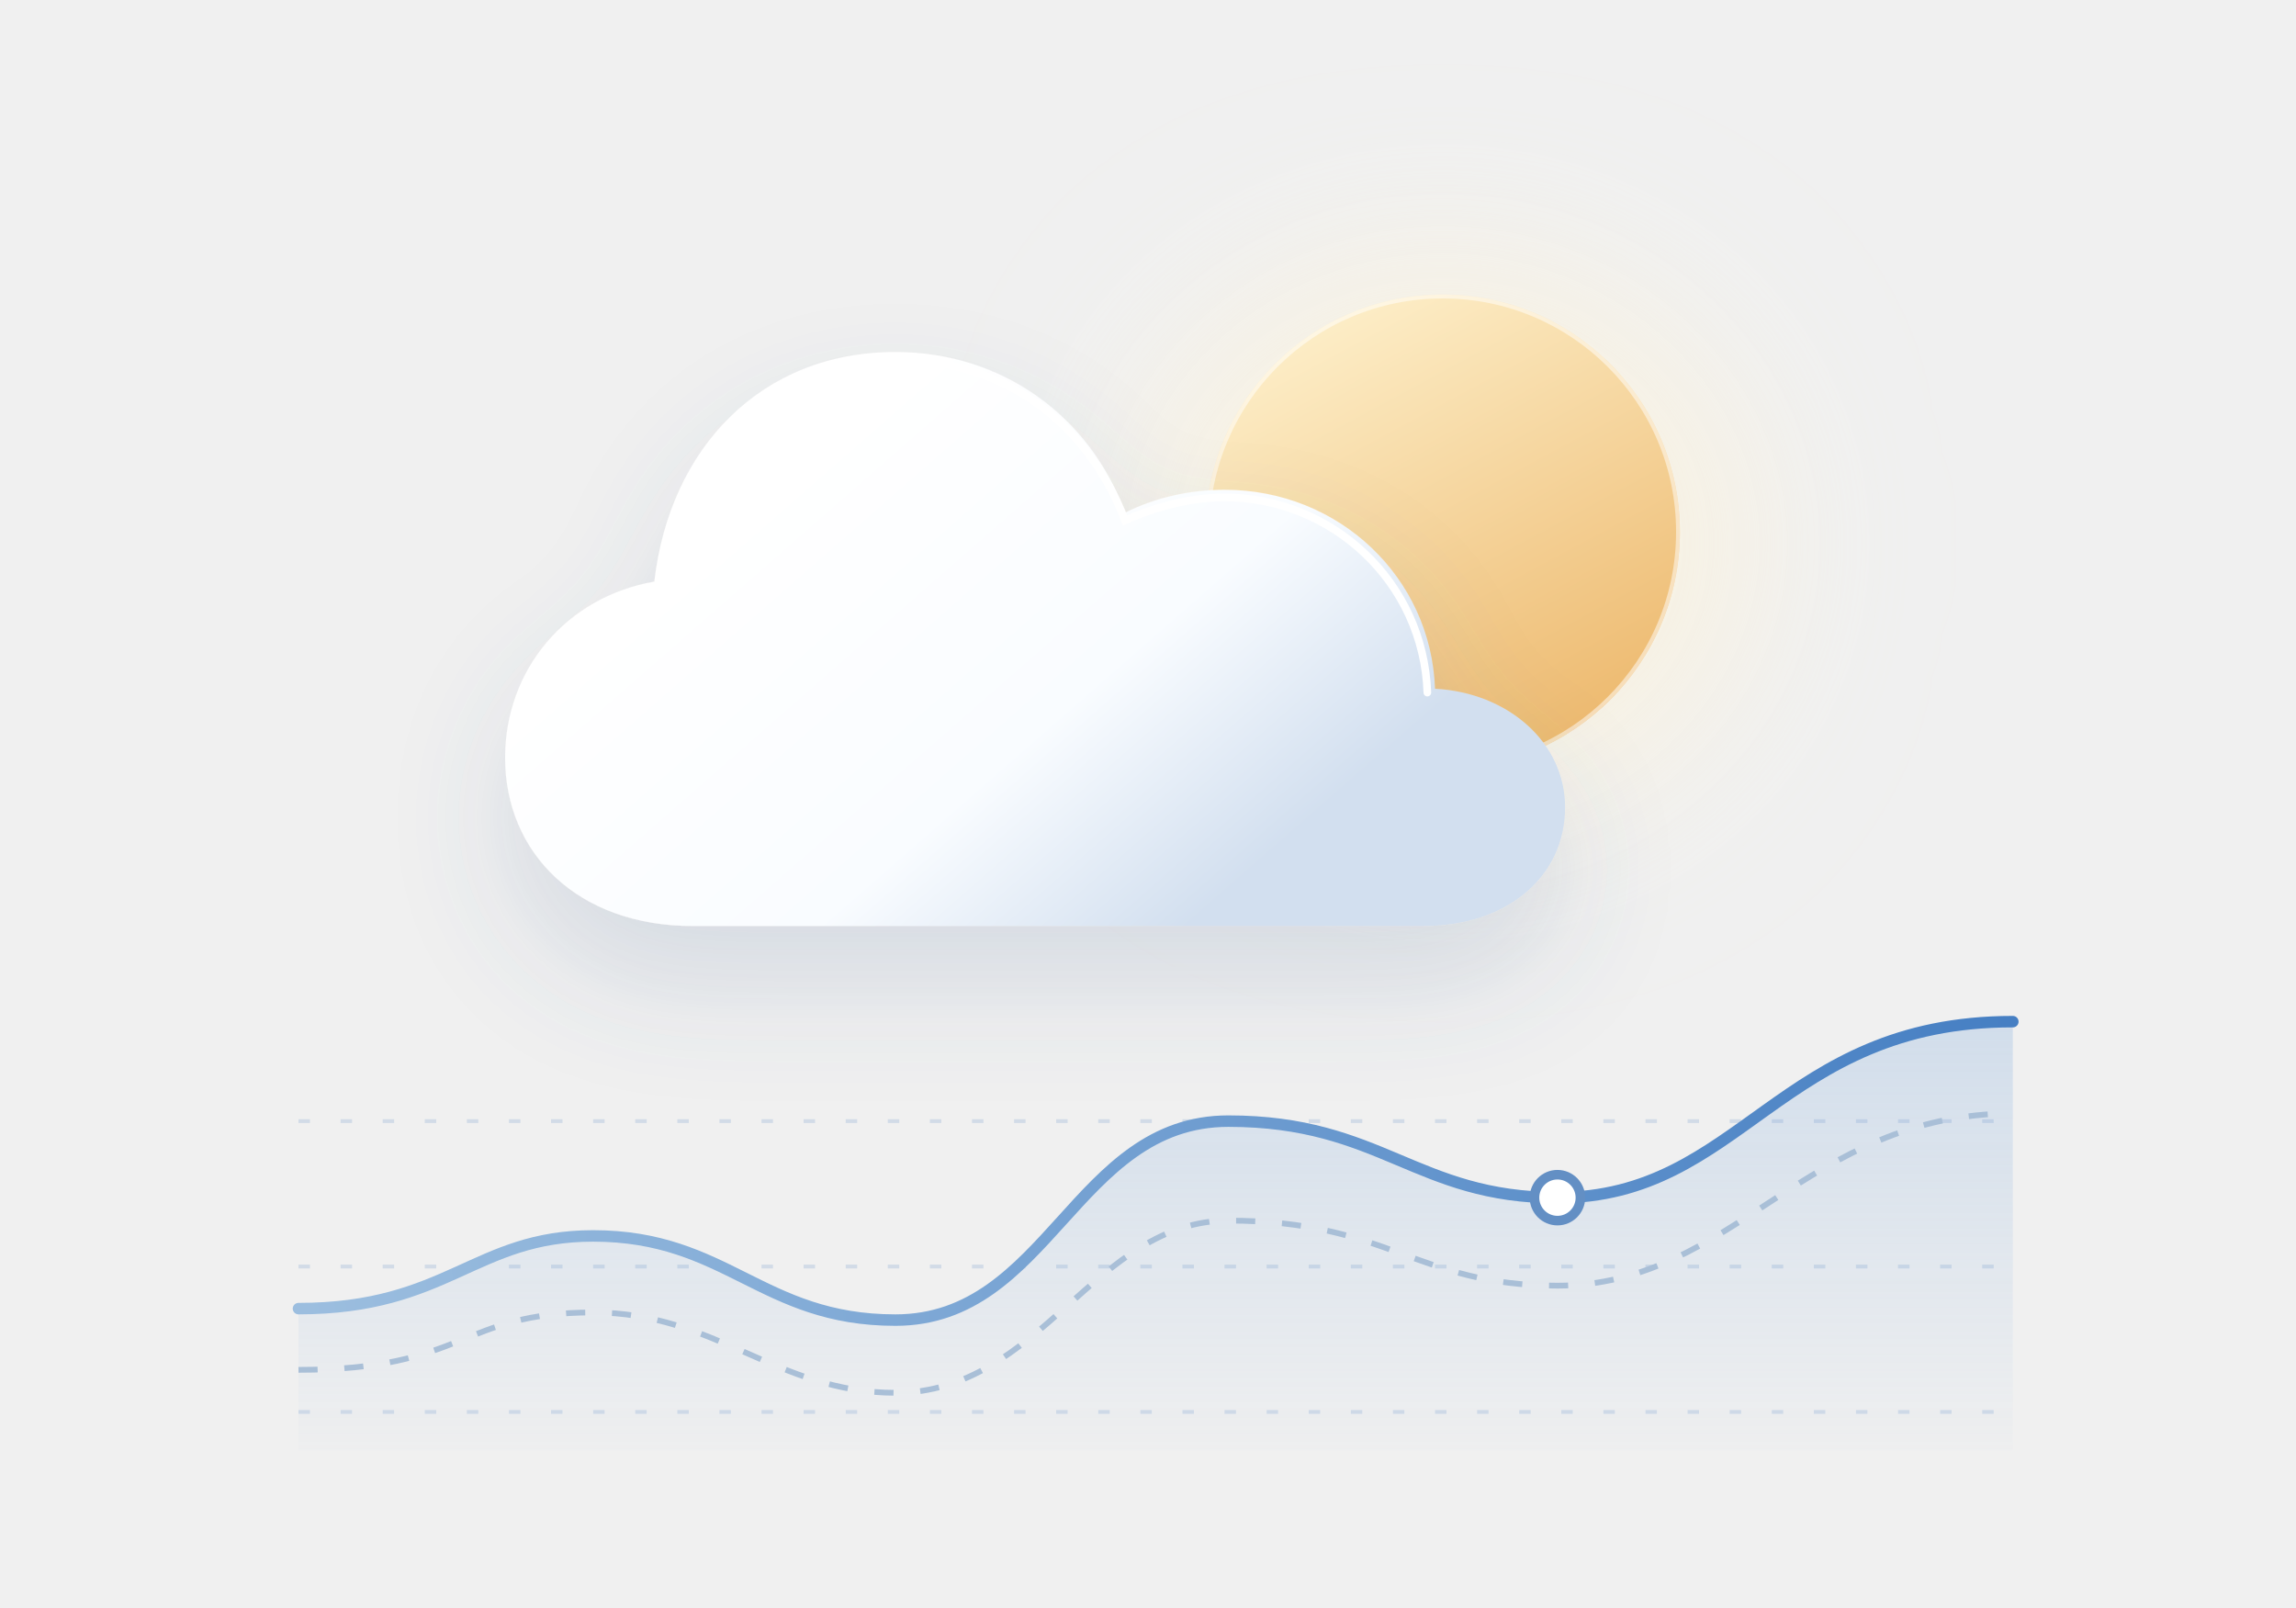
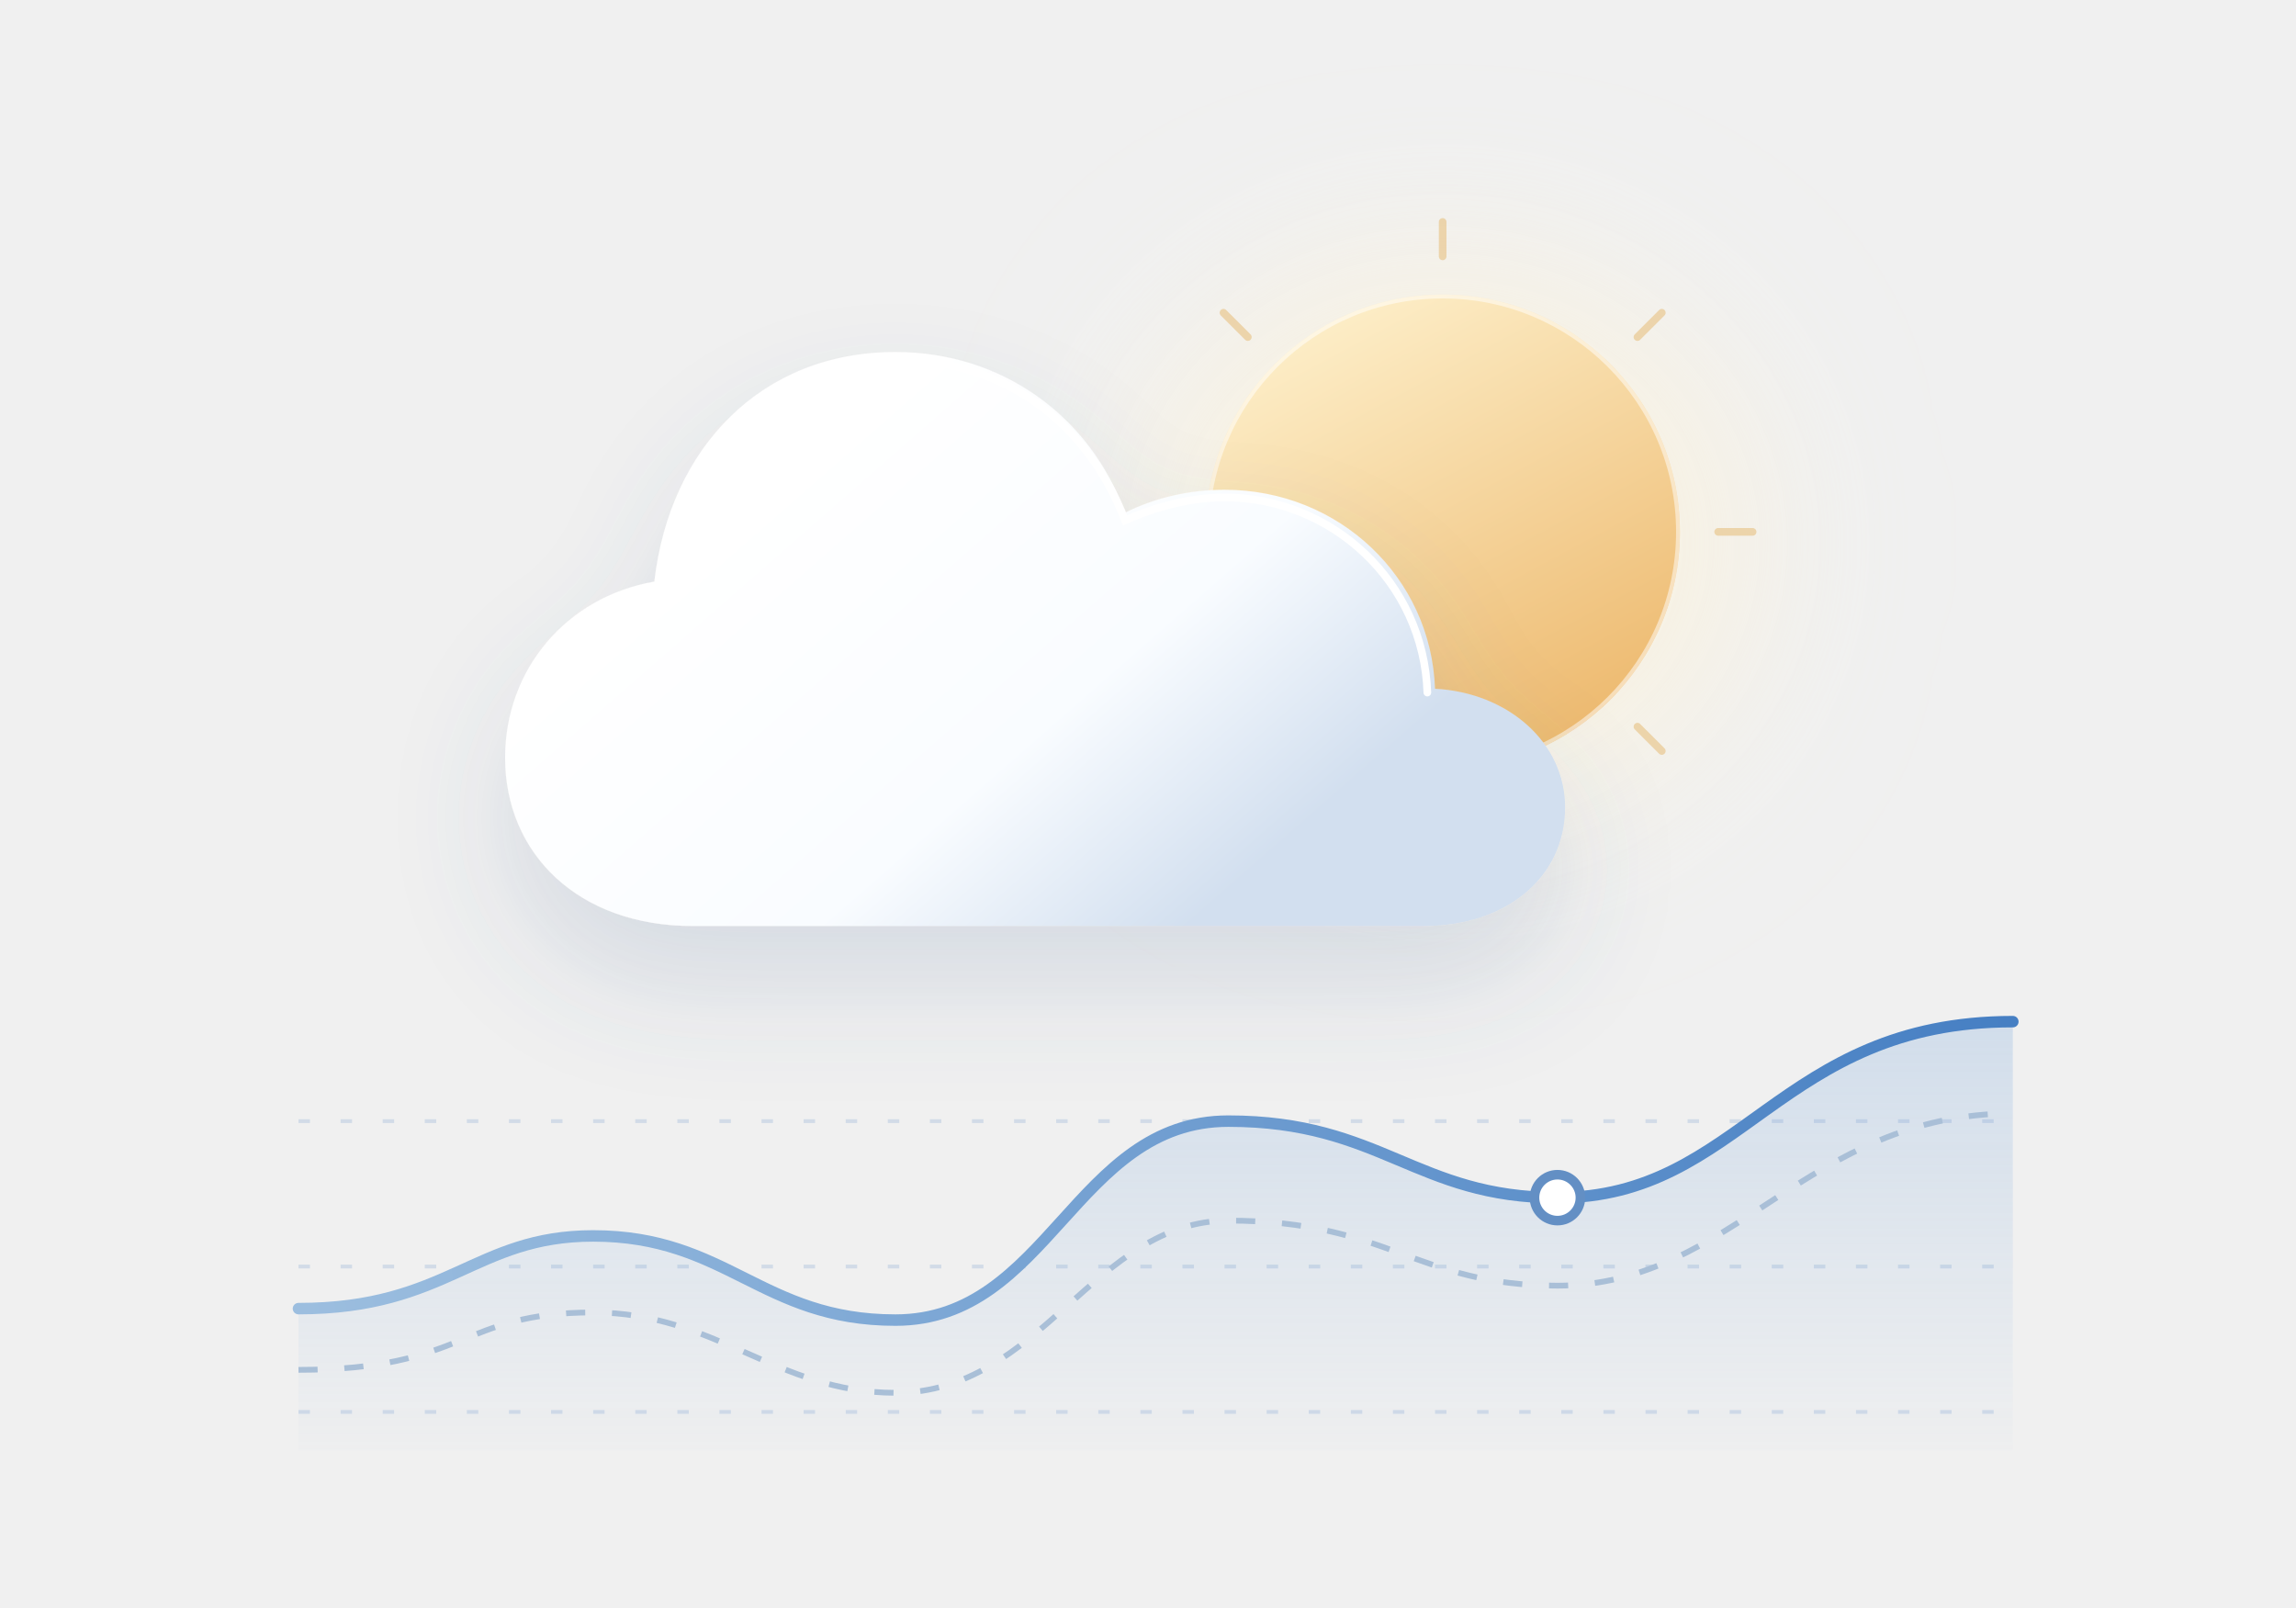
<svg xmlns="http://www.w3.org/2000/svg" width="600" height="420" viewBox="0 0 600 420" fill="none">
  <defs>
    <linearGradient id="sun" x1="350" y1="60" x2="420" y2="190" gradientUnits="userSpaceOnUse">
      <stop stop-color="#fff5d4" />
      <stop offset="1" stop-color="#edb96e" />
    </linearGradient>
    <linearGradient id="cloud" x1="185" y1="140" x2="290" y2="260" gradientUnits="userSpaceOnUse">
      <stop stop-color="#fff" />
      <stop offset=".6" stop-color="#f9fcff" />
      <stop offset="1" stop-color="#d2dfef" />
    </linearGradient>
    <linearGradient id="area" x1="300" y1="260" x2="300" y2="386" gradientUnits="userSpaceOnUse">
      <stop stop-color="#6a9fdb" stop-opacity=".24" />
      <stop offset="1" stop-color="#6a9fdb" stop-opacity="0" />
    </linearGradient>
    <linearGradient id="line" x1="78" y1="330" x2="526" y2="270" gradientUnits="userSpaceOnUse">
      <stop stop-color="#9cbedf" />
      <stop offset="1" stop-color="#467fc3" />
    </linearGradient>
    <filter id="shadow" x="-50%" y="-50%" width="200%" height="240%">
      <feDropShadow dx="0" dy="16" stdDeviation="15" flood-color="#456a99" flood-opacity=".16" />
    </filter>
    <filter id="glow" x="-80%" y="-80%" width="260%" height="260%">
      <feGaussianBlur stdDeviation="23" />
    </filter>
  </defs>
  <ellipse cx="377" cy="142" rx="80" ry="72" fill="#fff4d8" opacity=".6" filter="url(#glow)" />
  <circle cx="377" cy="139" r="62" fill="url(#sun)" />
  <circle cx="377" cy="139" r="61.5" stroke="#fff" stroke-opacity=".5" />
-   <g filter="url(#shadow)">
+   <g stroke="#e5bb76" stroke-width="2" stroke-linecap="round" opacity=".55" class="art-sun-rays">
+     <path d="M449.00 139.00l9.00 0.00" />
+     <path d="M427.91 189.91l6.36 6.36" />
+     <path d="M377.00 211.00l0.00 9.00" />
+     <path d="M326.09 189.91l-6.36 6.36" />
+     <path d="M305.00 139.00l-9.00 0.00" />
+     <path d="M326.09 88.09l-6.36 -6.36" />
+     <path d="M377.00 67.00l-0.00 -9.00" />
+     <path d="M427.91 88.09l6.36 -6.36" />
+   </g>
+   <g filter="url(#shadow)" class="art-cloud">
    <path d="M181 242c-30 0-49-19-49-44 0-23 16-42 39-46 4-35 28-60 63-60 28 0 51 17 60 42 8-4 17-6 26-6 30 0 54 23 55 52 19 1 34 14 34 31 0 18-15 31-37 31H181Z" fill="url(#cloud)" />
    <path d="M173 153c4-34 28-59 61-59 28 0 50 16 60 42 9-4 18-6 26-6 28 0 52 22 53 51" stroke="#fff" stroke-width="2" stroke-linecap="round" />
  </g>
  <g opacity=".4" stroke="#a5bcda" stroke-width="1">
    <path d="M78 293H526M78 331H526M78 369H526" stroke-dasharray="3 8" />
  </g>
  <path d="M78 342c39 0 46-19 77-19 35 0 44 22 79 22 40 0 47-52 87-52s49 20 86 20c48 0 58-46 119-46v112H78Z" fill="url(#area)" />
  <path d="M78 342c39 0 46-19 77-19 35 0 44 22 79 22 40 0 47-52 87-52s49 20 86 20c48 0 58-46 119-46" stroke="url(#line)" stroke-width="3" stroke-linecap="round" />
  <path d="M78 358c44 0 42-15 77-15 32 0 48 21 79 21 38 0 52-45 87-45 42 0 49 17 86 17 46 0 65-45 119-45" stroke="#a9bfd7" stroke-width="1.5" stroke-dasharray="5 7" />
  <circle cx="407" cy="313" r="6" fill="#fff" stroke="#638fc4" stroke-width="2.5" />
</svg>
